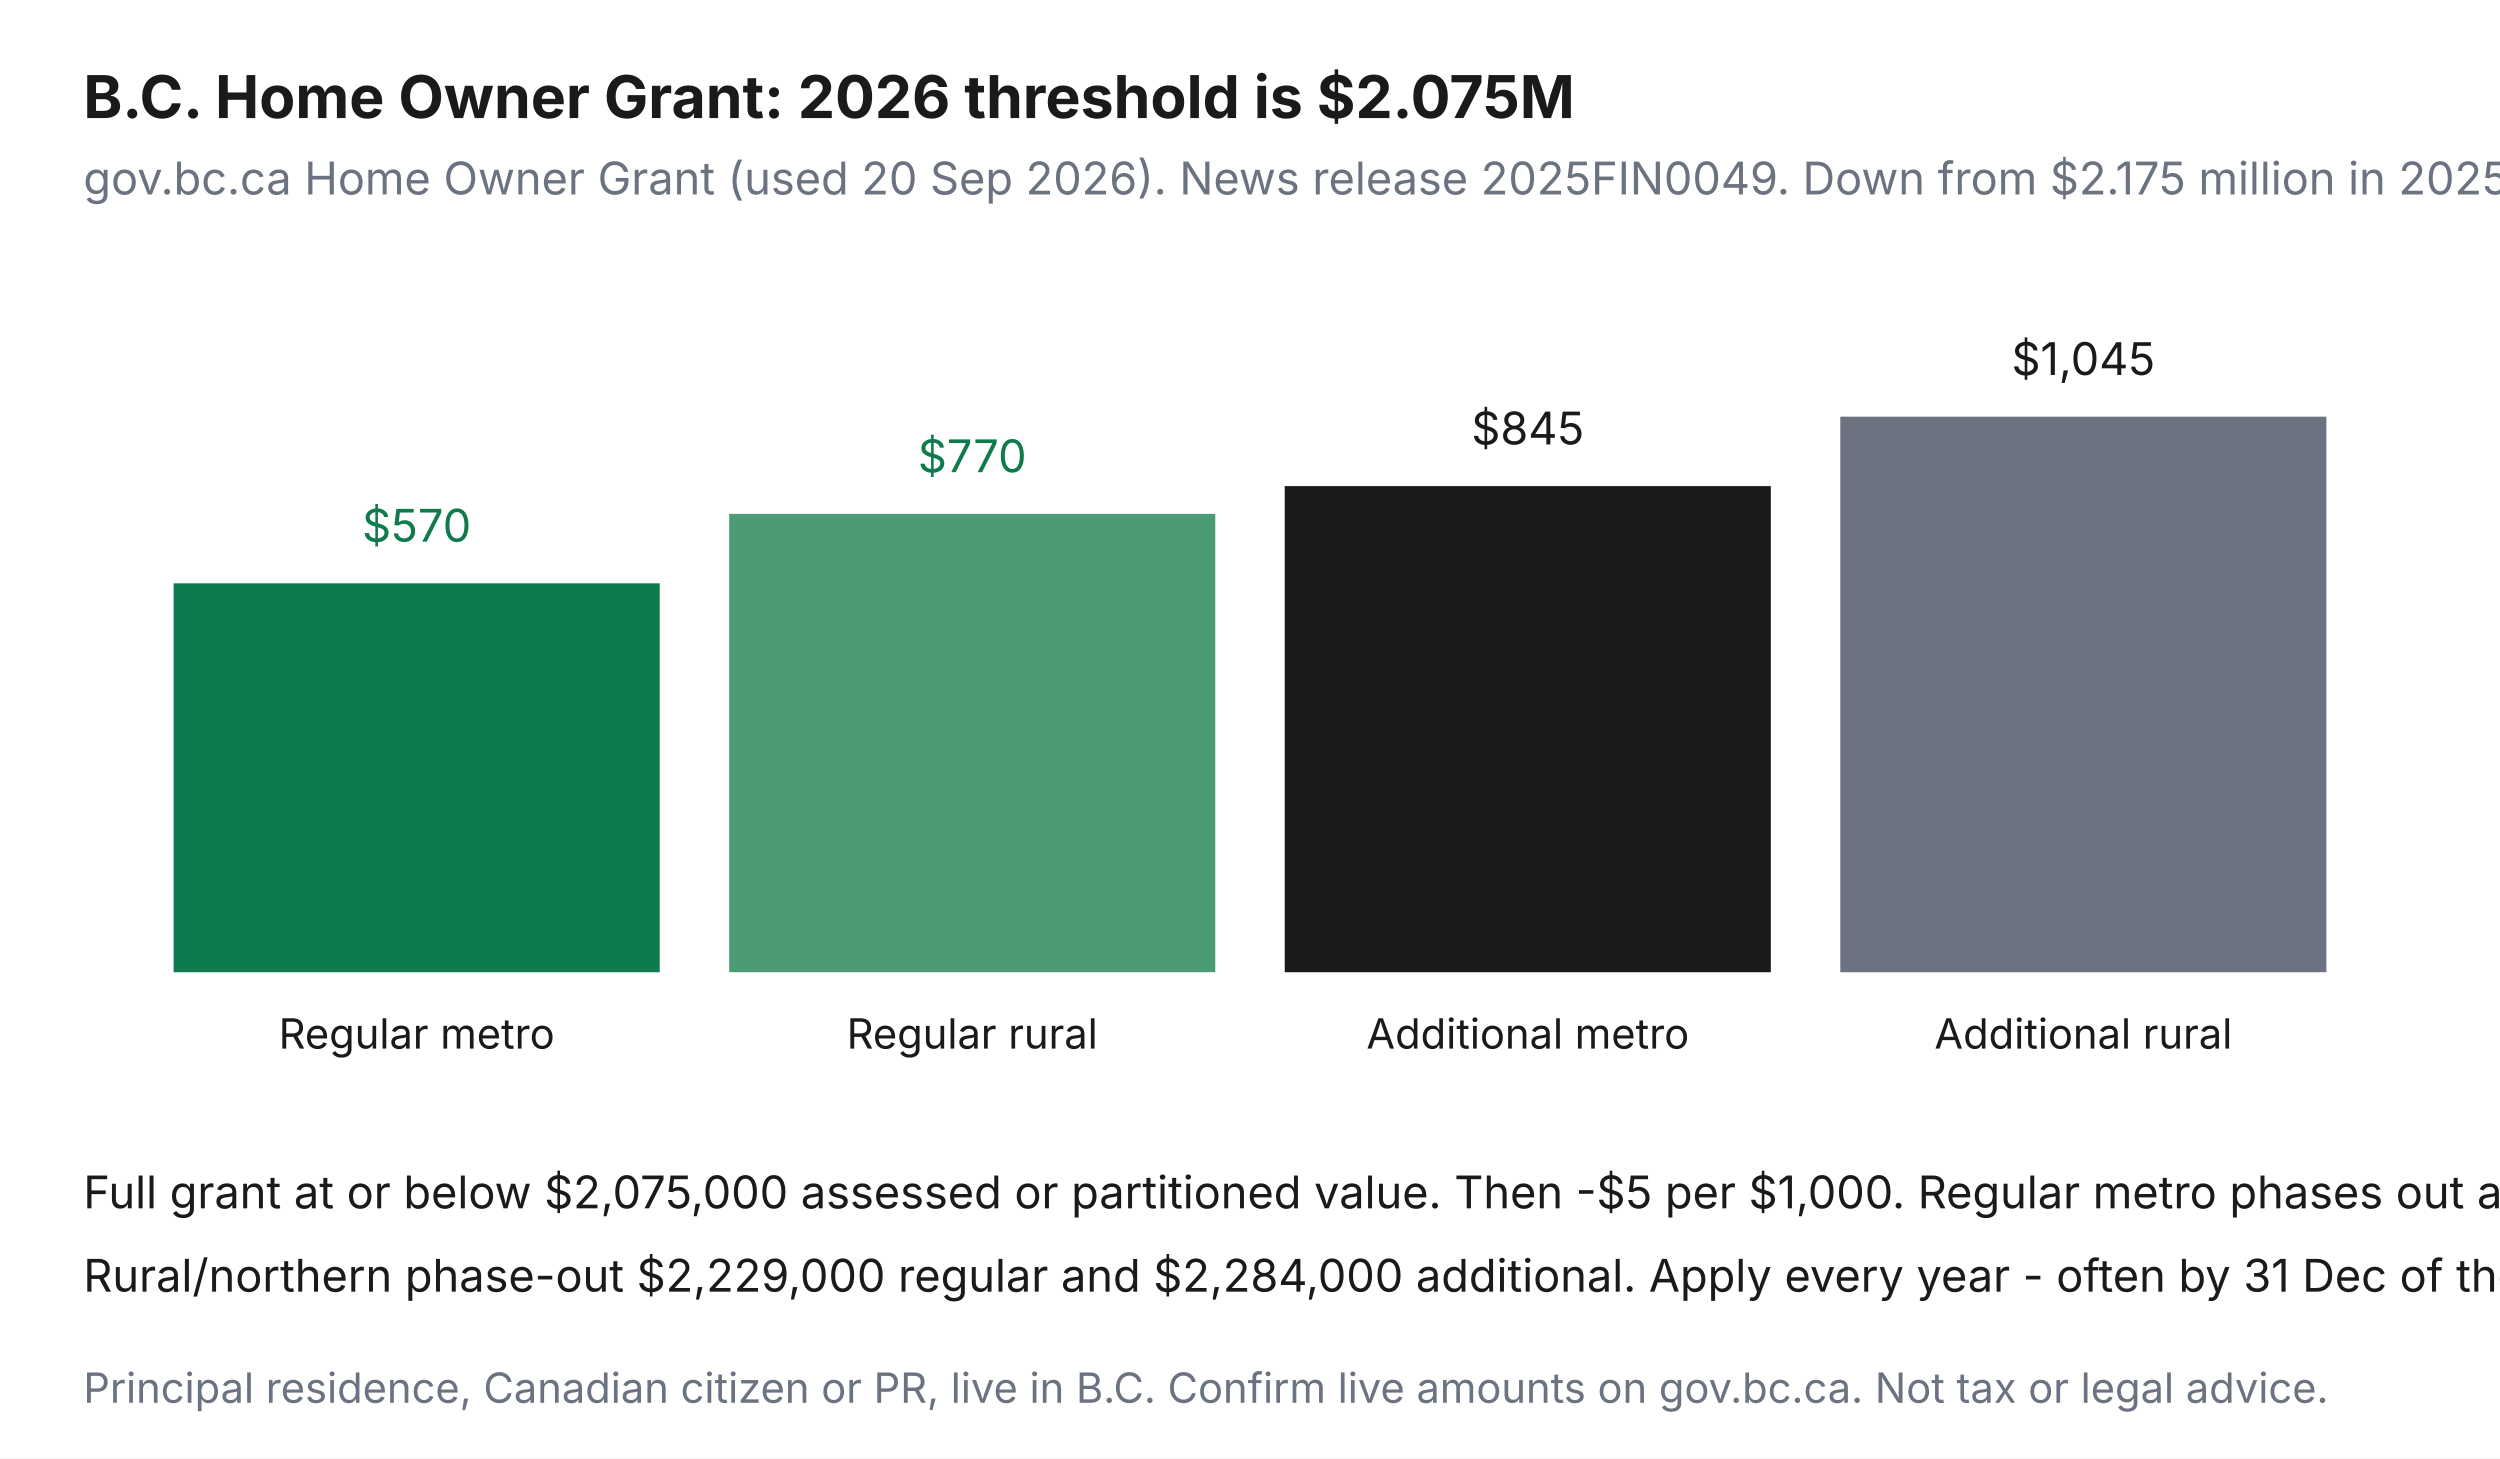
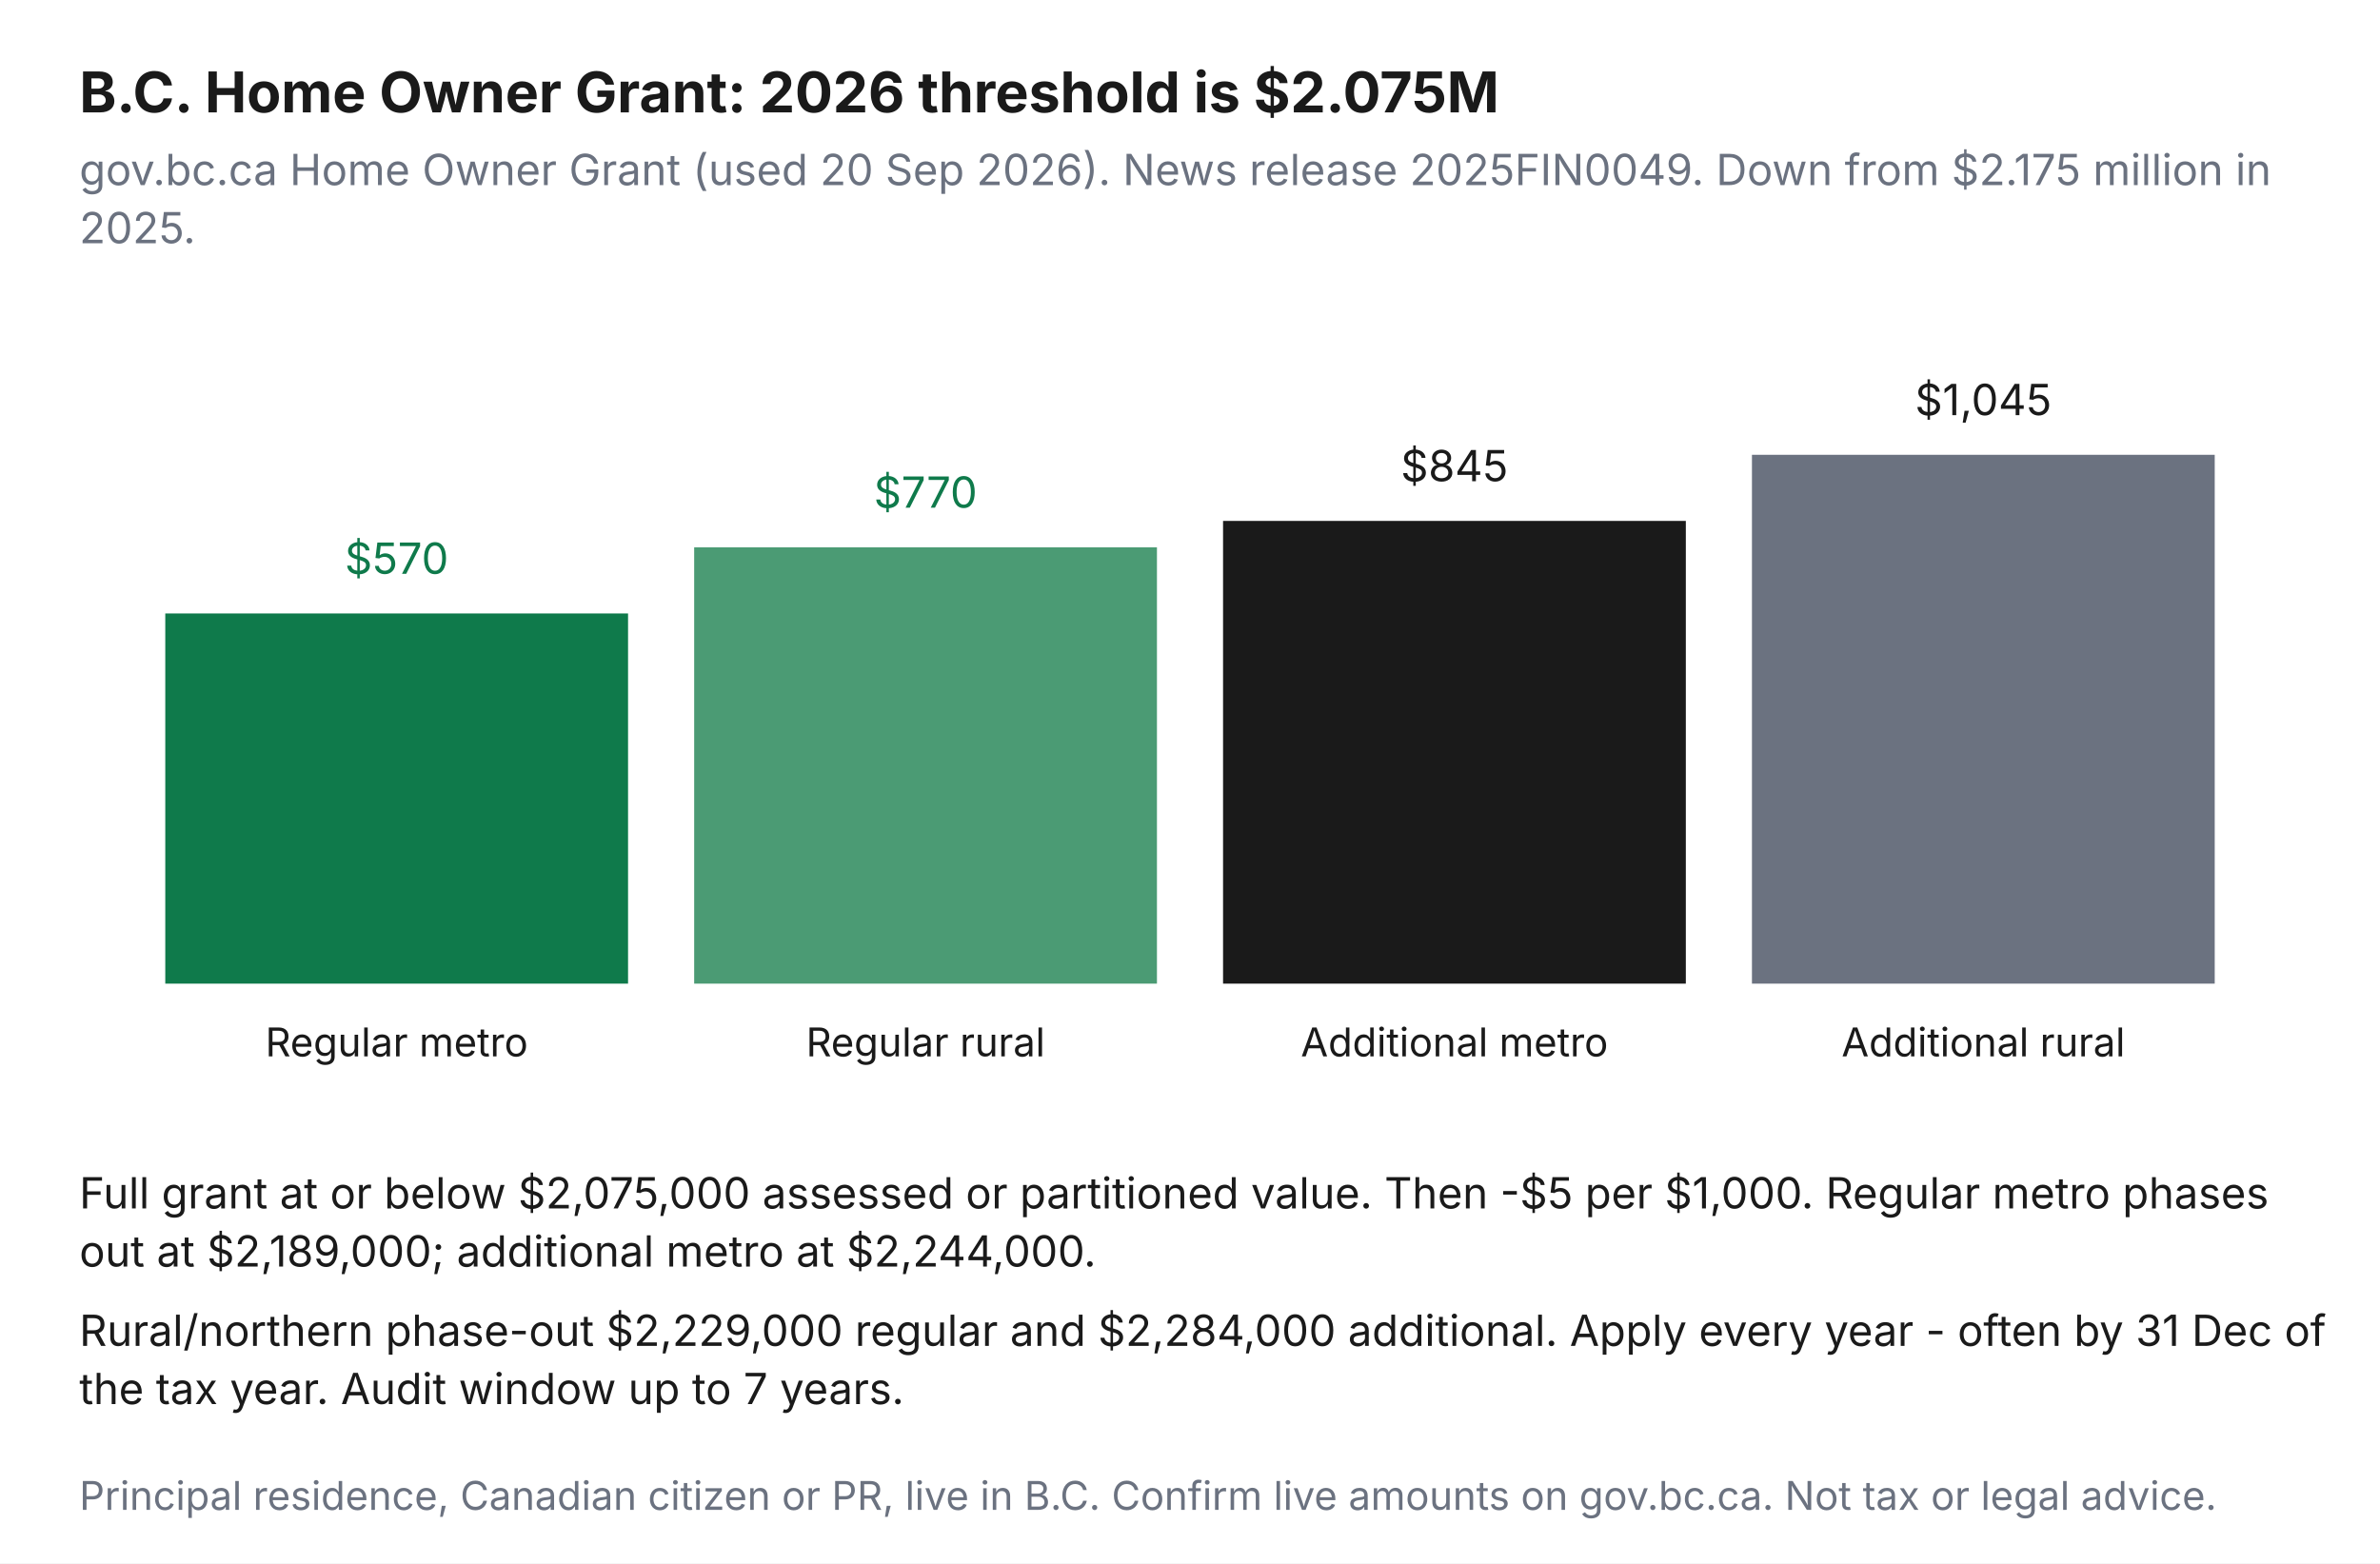
- <svg xmlns="http://www.w3.org/2000/svg" viewBox="0 0 720 420" role="img" aria-labelledby="title desc">
-   <rect width="720" height="420" fill="#FFFFFF" />
+ <svg xmlns="http://www.w3.org/2000/svg" viewBox="0 0 720 473" role="img" aria-labelledby="title desc">
+   <rect width="720" height="473" fill="#FFFFFF" />
  <text x="24" y="34" font-family="Inter, system-ui, sans-serif" font-size="17" font-weight="700" fill="#1A1A1A">B.C. Home Owner Grant: 2026 threshold is $2.075M</text>
-   <text x="24" y="56" font-family="Inter, system-ui, sans-serif" font-size="13" fill="#6B7280">gov.bc.ca Home Owner Grant (used 20 Sep 2026). News release 2025FIN0049. Down from $2.175 million in 2025.</text>
-   <rect x="50" y="168" width="140" height="112" fill="#0F7A4B" />
-   <text x="120" y="156" text-anchor="middle" font-size="13" fill="#0F7A4B" font-family="Inter, system-ui, sans-serif">$570</text>
-   <text x="120" y="302" text-anchor="middle" font-size="12" fill="#1A1A1A" font-family="Inter, system-ui, sans-serif">Regular metro</text>
-   <rect x="210" y="148" width="140" height="132" fill="#4B9B74" />
-   <text x="280" y="136" text-anchor="middle" font-size="13" fill="#0F7A4B" font-family="Inter, system-ui, sans-serif">$770</text>
-   <text x="280" y="302" text-anchor="middle" font-size="12" fill="#1A1A1A" font-family="Inter, system-ui, sans-serif">Regular rural</text>
-   <rect x="370" y="140" width="140" height="140" fill="#1A1A1A" />
-   <text x="440" y="128" text-anchor="middle" font-size="13" fill="#1A1A1A" font-family="Inter, system-ui, sans-serif">$845</text>
-   <text x="440" y="302" text-anchor="middle" font-size="12" fill="#1A1A1A" font-family="Inter, system-ui, sans-serif">Additional metro</text>
-   <rect x="530" y="120" width="140" height="160" fill="#6B7280" />
-   <text x="600" y="108" text-anchor="middle" font-size="13" fill="#1A1A1A" font-family="Inter, system-ui, sans-serif">$1,045</text>
-   <text x="600" y="302" text-anchor="middle" font-size="12" fill="#1A1A1A" font-family="Inter, system-ui, sans-serif">Additional rural</text>
-   <text x="24" y="348" font-size="13" fill="#1A1A1A" font-family="Inter, system-ui, sans-serif">Full grant at or below $2,075,000 assessed or partitioned value. Then -$5 per $1,000. Regular metro phases out at $2,189,000; additional metro at $2,244,000.</text>
-   <text x="24" y="372" font-size="13" fill="#1A1A1A" font-family="Inter, system-ui, sans-serif">Rural/northern phase-out $2,229,000 regular and $2,284,000 additional. Apply every year - often by 31 Dec of the tax year. Audit window up to 7 years.</text>
-   <text x="24" y="404" font-family="Inter, system-ui, sans-serif" font-size="12" fill="#6B7280">Principal residence, Canadian citizen or PR, live in B.C. Confirm live amounts on gov.bc.ca. Not tax or legal advice.</text>
+   <text x="24" y="56" font-family="Inter, system-ui, sans-serif" font-size="13" fill="#6B7280">
+     <tspan x="24">gov.bc.ca Home Owner Grant (used 20 Sep 2026). News release 2025FIN0049. Down from $2.175 million in </tspan>
+     <tspan x="24" dy="17.6">2025.</tspan>
+   </text>
+   <rect x="50" y="168" width="140" height="112" fill="#0F7A4B" transform="translate(0,17.6)" />
+   <text x="120" y="156" text-anchor="middle" font-size="13" fill="#0F7A4B" font-family="Inter, system-ui, sans-serif" transform="translate(0,17.6)">$570</text>
+   <text x="120" y="302" text-anchor="middle" font-size="12" fill="#1A1A1A" font-family="Inter, system-ui, sans-serif" transform="translate(0,17.6)">Regular metro</text>
+   <rect x="210" y="148" width="140" height="132" fill="#4B9B74" transform="translate(0,17.6)" />
+   <text x="280" y="136" text-anchor="middle" font-size="13" fill="#0F7A4B" font-family="Inter, system-ui, sans-serif" transform="translate(0,17.6)">$770</text>
+   <text x="280" y="302" text-anchor="middle" font-size="12" fill="#1A1A1A" font-family="Inter, system-ui, sans-serif" transform="translate(0,17.6)">Regular rural</text>
+   <rect x="370" y="140" width="140" height="140" fill="#1A1A1A" transform="translate(0,17.6)" />
+   <text x="440" y="128" text-anchor="middle" font-size="13" fill="#1A1A1A" font-family="Inter, system-ui, sans-serif" transform="translate(0,17.6)">$845</text>
+   <text x="440" y="302" text-anchor="middle" font-size="12" fill="#1A1A1A" font-family="Inter, system-ui, sans-serif" transform="translate(0,17.6)">Additional metro</text>
+   <rect x="530" y="120" width="140" height="160" fill="#6B7280" transform="translate(0,17.6)" />
+   <text x="600" y="108" text-anchor="middle" font-size="13" fill="#1A1A1A" font-family="Inter, system-ui, sans-serif" transform="translate(0,17.6)">$1,045</text>
+   <text x="600" y="302" text-anchor="middle" font-size="12" fill="#1A1A1A" font-family="Inter, system-ui, sans-serif" transform="translate(0,17.6)">Additional rural</text>
+   <text x="24" y="348" font-size="13" fill="#1A1A1A" font-family="Inter, system-ui, sans-serif" transform="translate(0,17.6)">
+     <tspan x="24">Full grant at or below $2,075,000 assessed or partitioned value. Then -$5 per $1,000. Regular metro phases </tspan>
+     <tspan x="24" dy="17.6">out at $2,189,000; additional metro at $2,244,000.</tspan>
+   </text>
+   <text x="24" y="372" font-size="13" fill="#1A1A1A" font-family="Inter, system-ui, sans-serif" transform="translate(0,17.6) translate(0,17.6)">
+     <tspan x="24">Rural/northern phase-out $2,229,000 regular and $2,284,000 additional. Apply every year - often by 31 Dec of </tspan>
+     <tspan x="24" dy="17.6">the tax year. Audit window up to 7 years.</tspan>
+   </text>
+   <text x="24" y="404" font-family="Inter, system-ui, sans-serif" font-size="12" fill="#6B7280" transform="translate(0,17.6) translate(0,17.6) translate(0,17.6)">Principal residence, Canadian citizen or PR, live in B.C. Confirm live amounts on gov.bc.ca. Not tax or legal advice.</text>
</svg>
